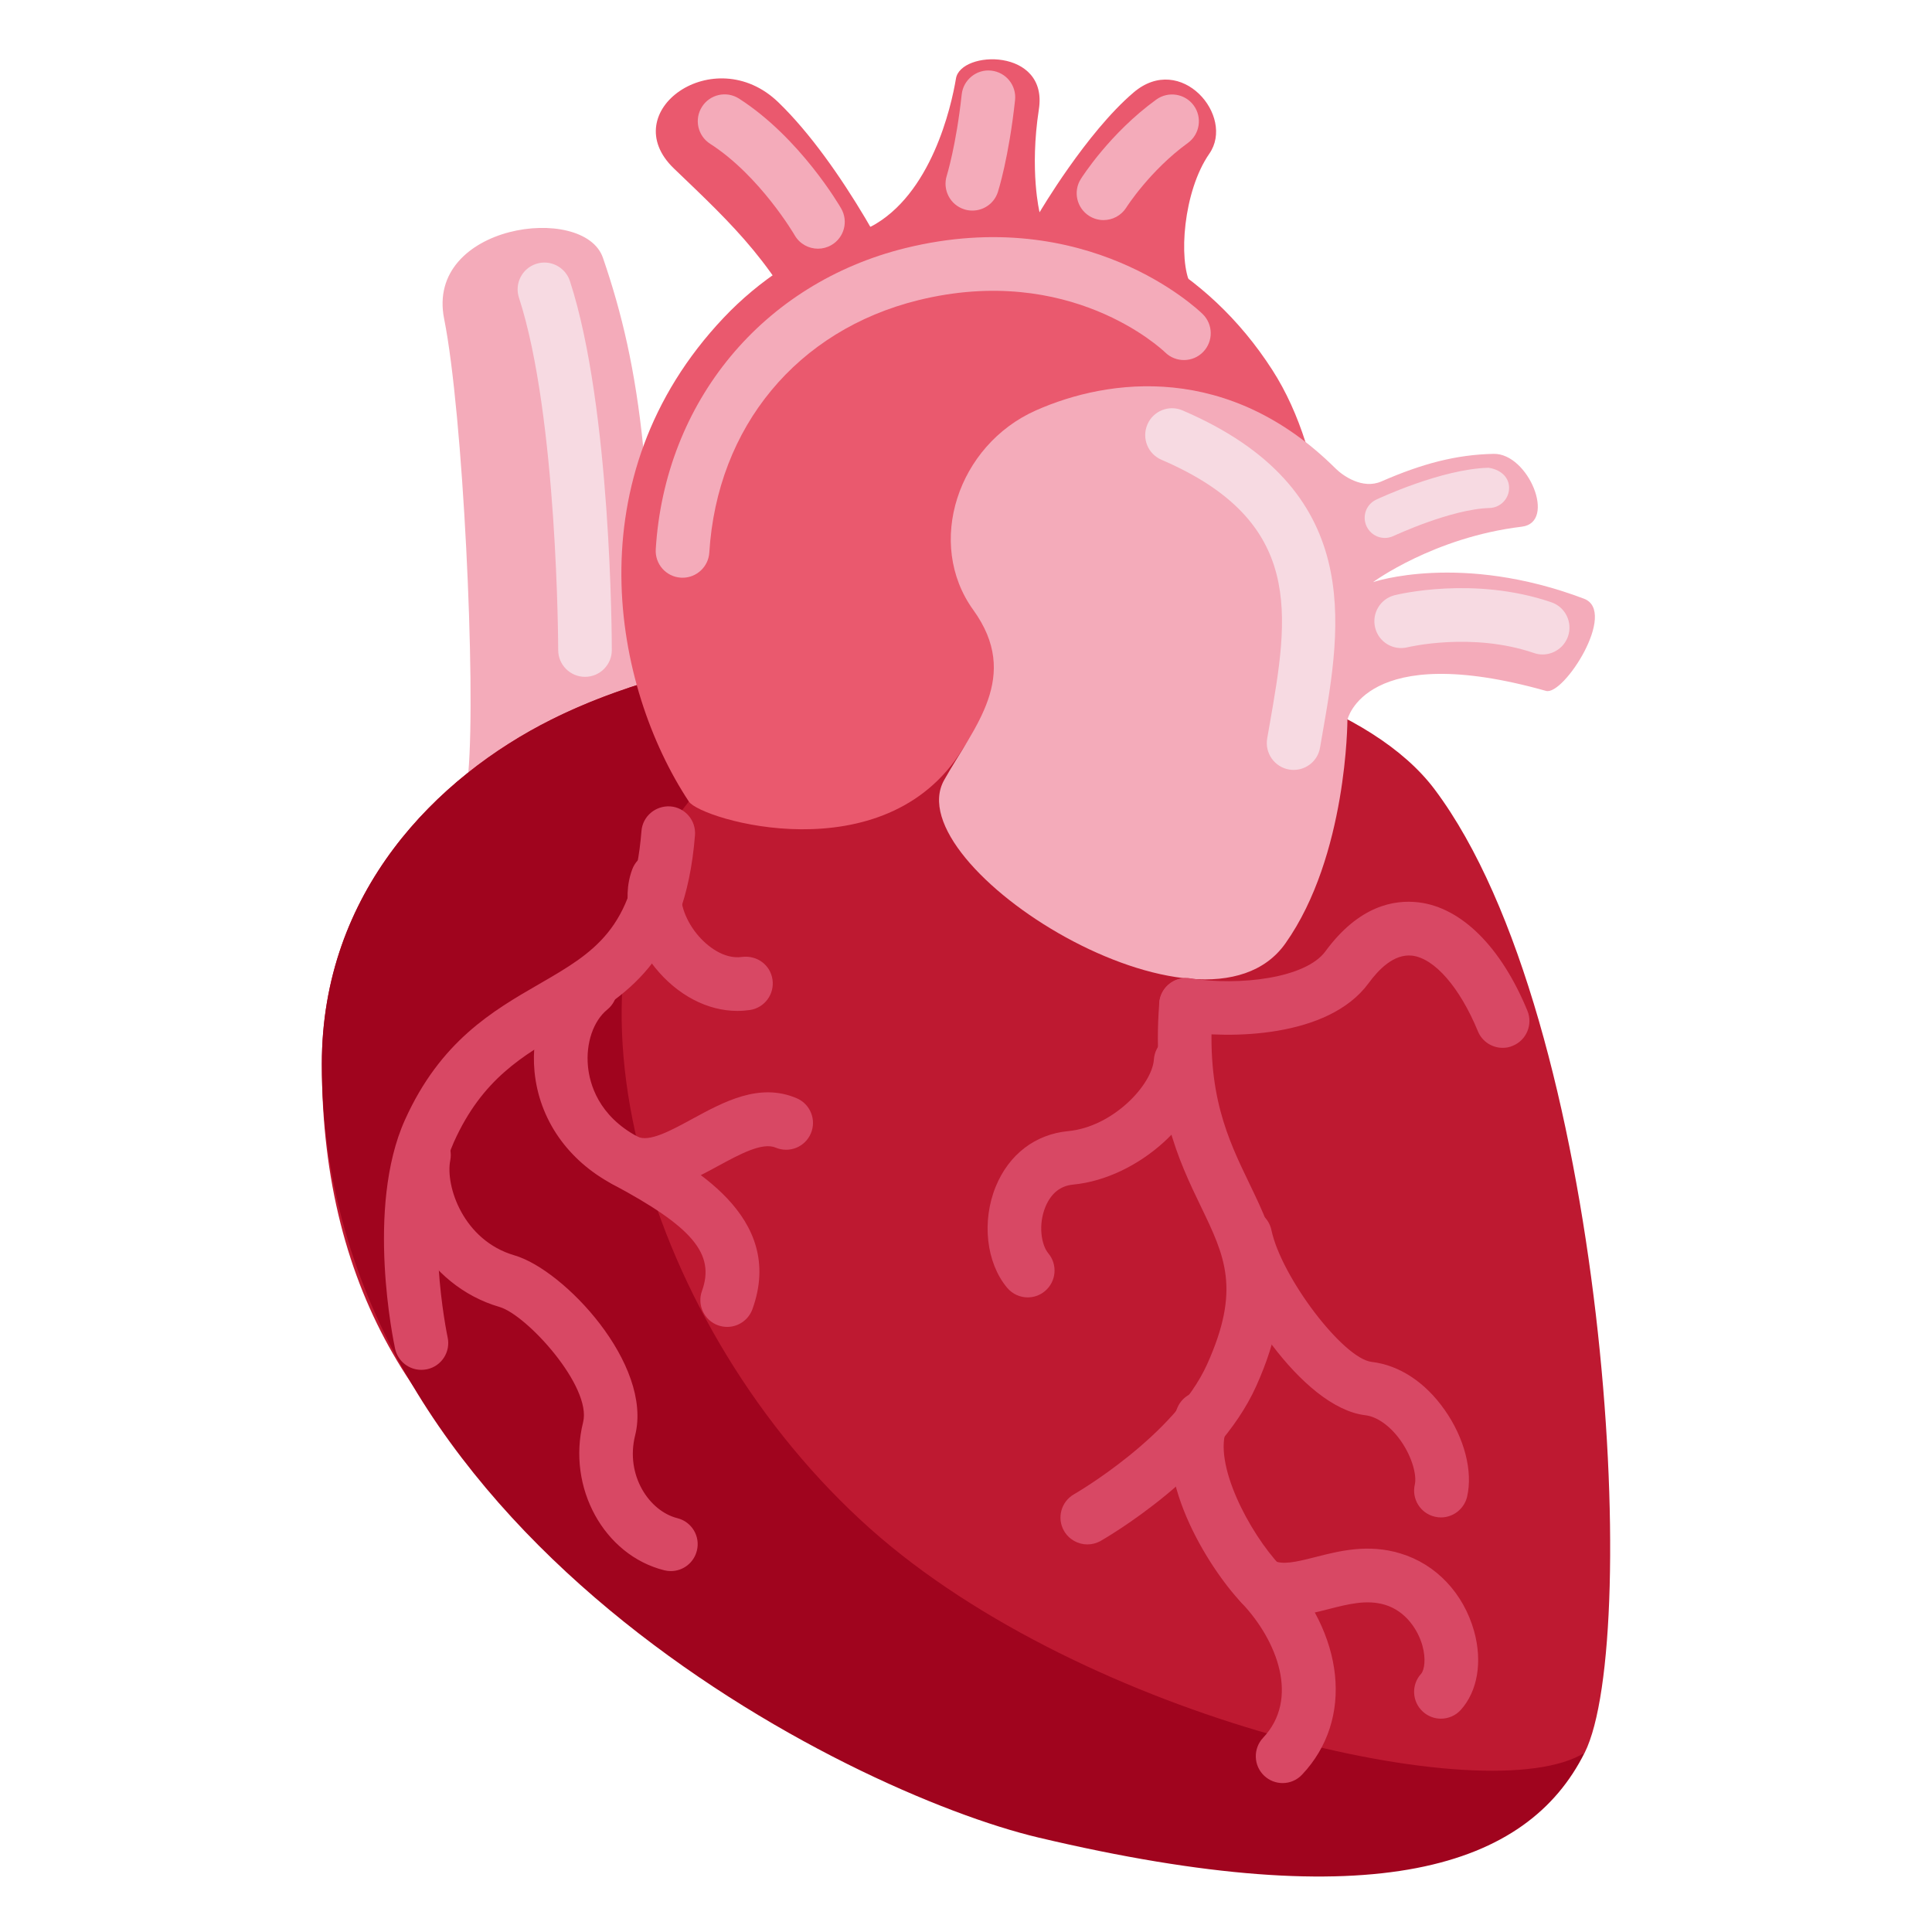
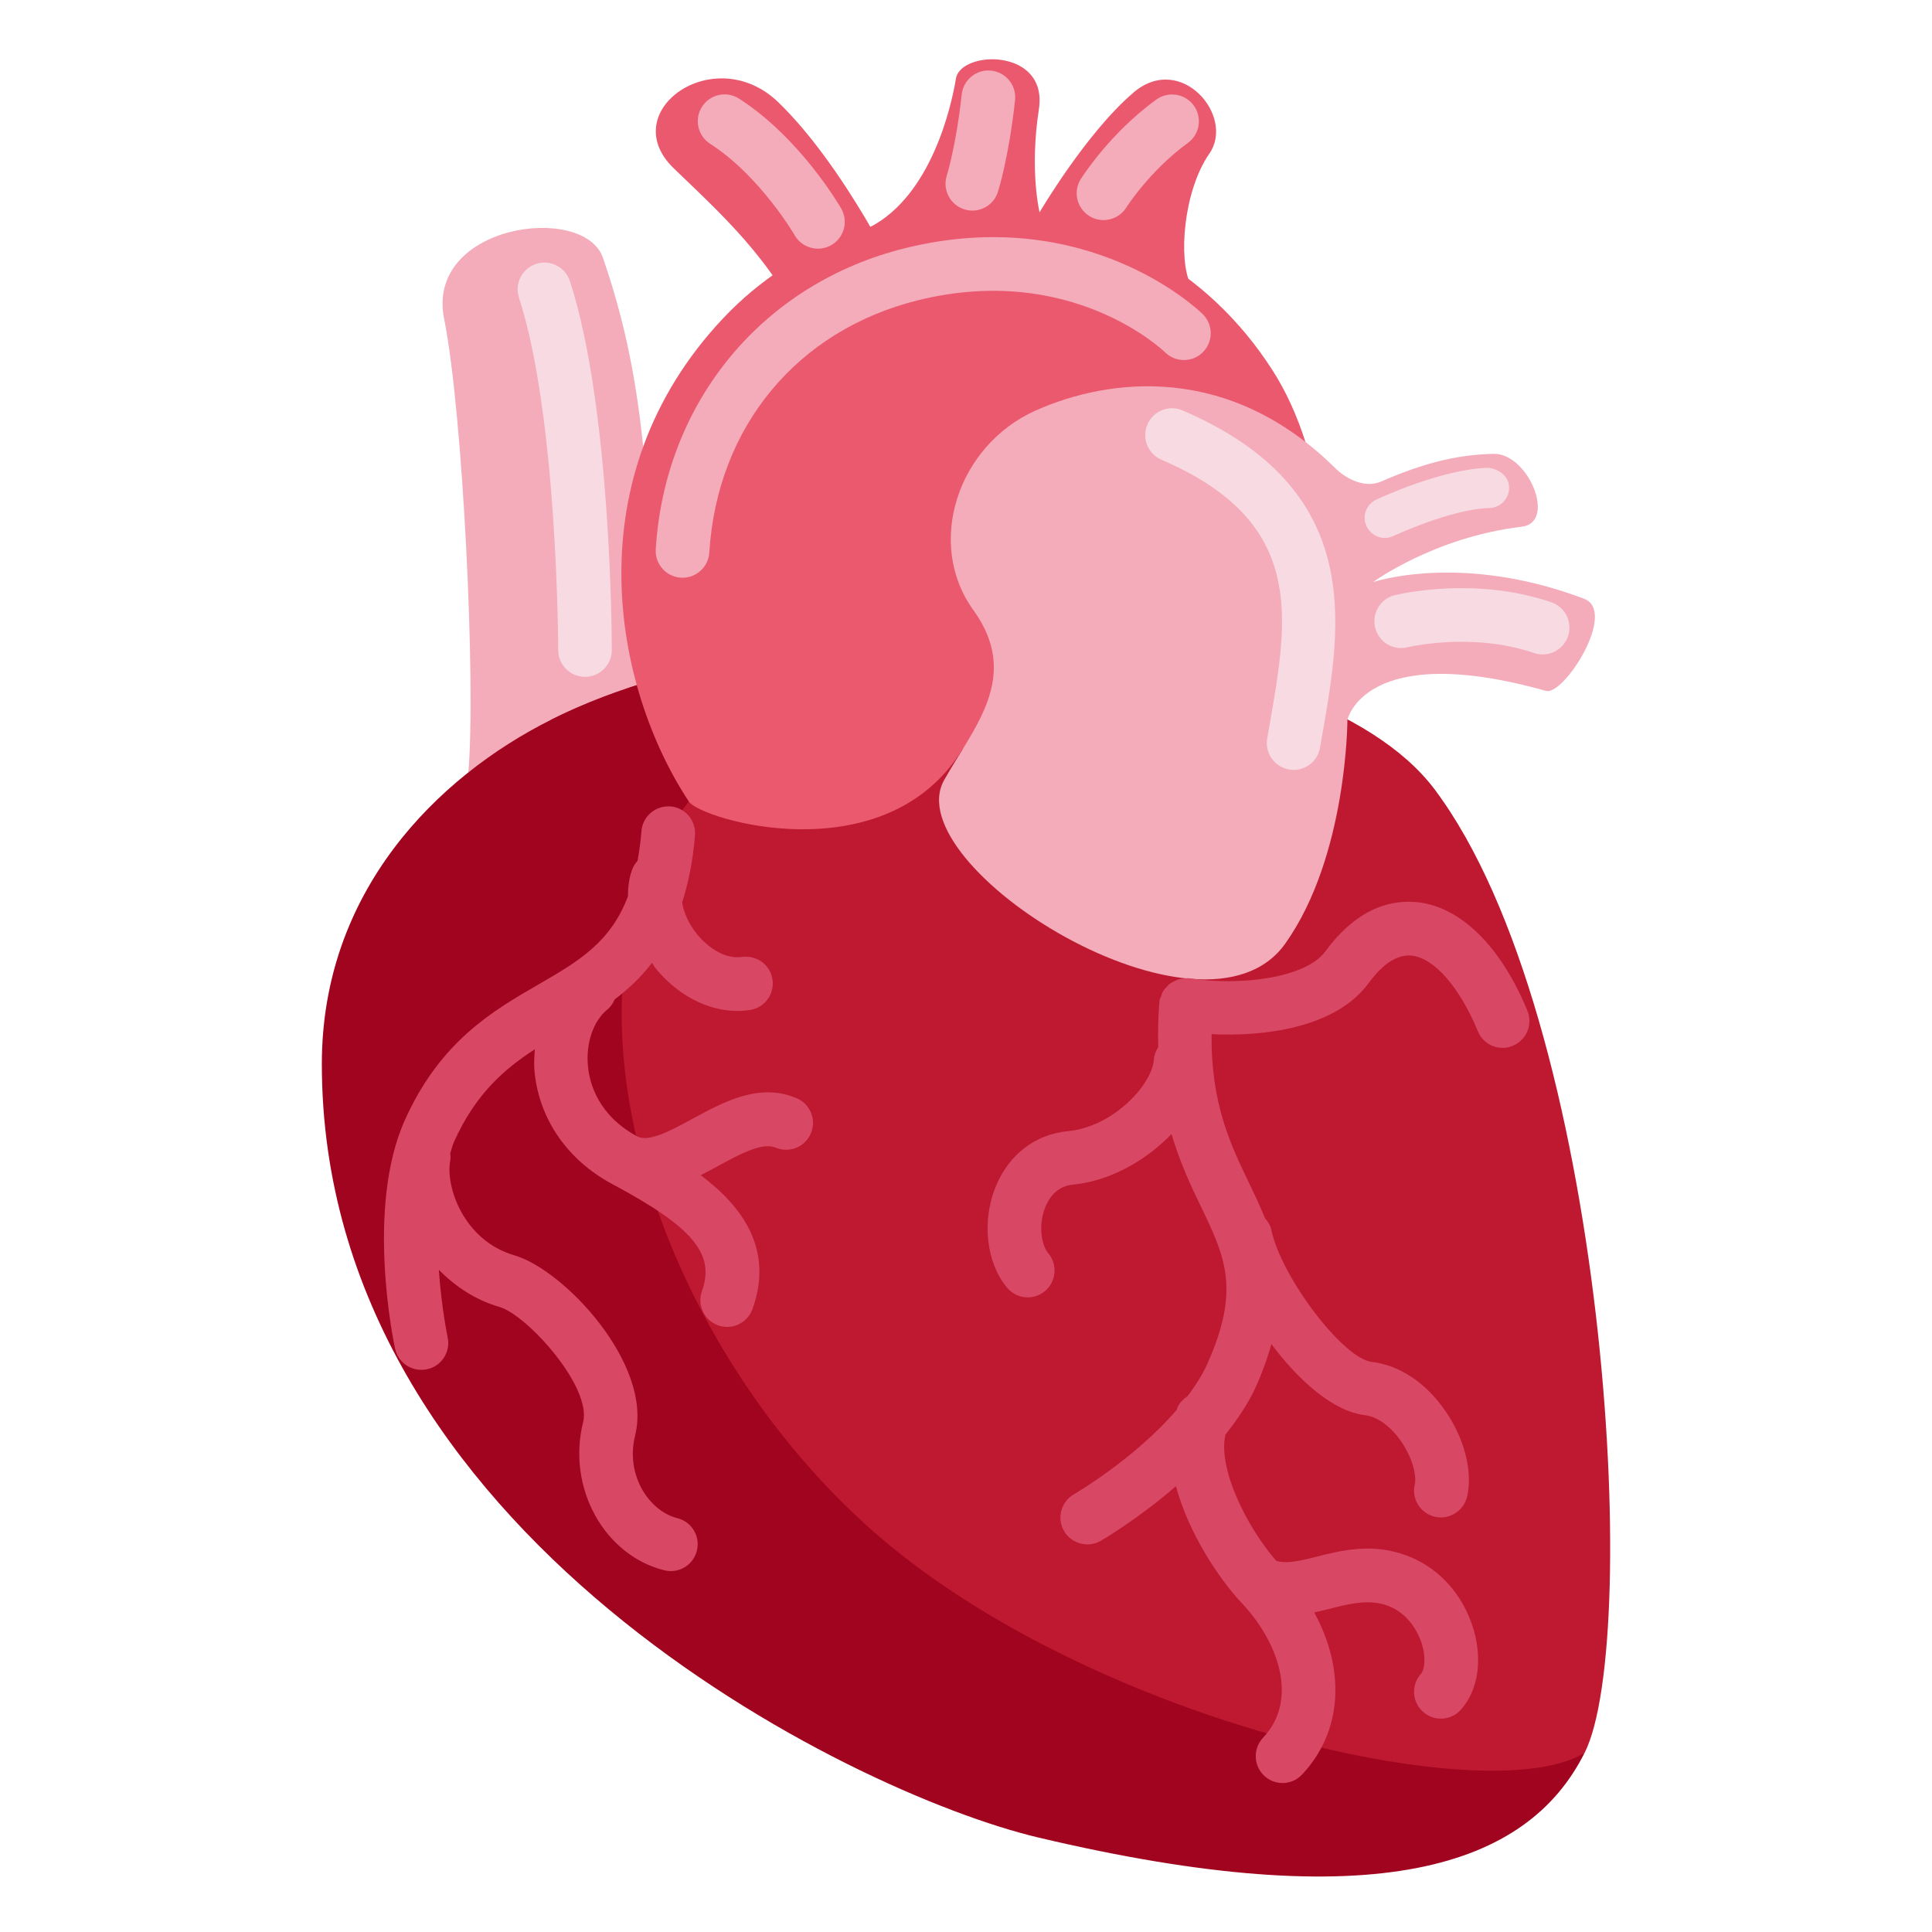
- <svg xmlns="http://www.w3.org/2000/svg" viewBox="0 0 36 36">
-   <path fill="#F4ABBA" d="M11.885 12.863c.117-2.127.233-2.966.1-4.537-.147-1.44-.397-2.495-.75-3.522s-3.313-.626-2.959 1.138c.353 1.764.593 6.809.451 8.45 1.548-.984 3.158-1.529 3.158-1.529z" />
-   <path fill="#BE1931" d="M10.275 13.408c-2.139 1.07-4.278 3.209-4.278 6.417 0 8.735 7.83 10.749 14.248 12.888 6.417 2.139 7.181 1.578 9.283-.053 1.07-2.139.414-13.672-2.795-17.95-2.314-3.085-11.58-3.741-16.458-1.302z" />
-   <path fill="#A0041E" d="M10.275 13.408c-2.139 1.07-4.278 3.209-4.278 6.417 0 8.735 9.83 13.581 13.353 14.415 6.275 1.486 9.108.559 10.177-1.58-1.783 1.113-9.316-.614-13.309-4.172-4.187-3.732-6.074-10.238-3.383-13.552.071-1.036-.118-1.587-.118-2.416-.886.228-1.713.523-2.442.888z" />
-   <path fill="#EA596E" d="M12.836 14.936c-1.413-2.139-2.156-6.05.648-9.015 2.65-2.802 7.77-2.842 10.224.973 2.086 3.243.471 9.722.471 9.722s-4.804-4.98-6.248-2.649c-1.442 2.332-4.872 1.306-5.095.969z" />
-   <path fill="#F4ABBA" d="M23.951 17.58c1.156-1.632 1.156-4.168 1.156-4.168s.323-1.489 3.701-.538c.33.093 1.339-1.479.707-1.718-2.296-.869-3.93-.309-3.93-.309s1.129-.835 2.772-1.033c.652-.079.123-1.37-.525-1.357-.7.014-1.337.184-2.092.514-.353.154-.72-.109-.852-.24-1.988-1.975-4.223-1.689-5.587-1.083-1.455.647-2.06 2.478-1.165 3.718s.013 2.178-.543 3.169c-.9 1.602 4.831 5.201 6.358 3.045z" />
-   <path fill="#EA596E" d="M15.252 6.673c-.744-1.708-1.59-2.473-2.694-3.533s.751-2.384 1.943-1.236 2.296 3.312 2.473 3.842-1.278 1.945-1.722.927z" />
-   <path fill="#EA596E" d="M16.219 4.228c1.134-.593 1.506-2.235 1.594-2.765.088-.53 1.722-.574 1.545.574s.013 1.919.013 1.919.87-1.483 1.753-2.234 1.896.443 1.41 1.142-.579 1.98-.35 2.433c.229.453-2.242 1.022-3.815.713-1.571-.308-2.15-1.782-2.15-1.782z" />
-   <path d="M12.718 10.765l-.031-.001c-.276-.017-.485-.254-.468-.53.17-2.752 1.996-4.955 4.651-5.611 3.382-.833 5.454 1.144 5.54 1.229.197.193.201.509.008.707-.191.196-.508.201-.705.009-.071-.068-1.778-1.671-4.603-.974-2.256.558-3.748 2.359-3.893 4.702-.017.265-.237.469-.499.469zm2.524-6.131c-.173 0-.341-.089-.434-.25-.006-.011-.649-1.11-1.576-1.705-.232-.149-.3-.458-.151-.69.149-.233.458-.301.691-.151 1.135.729 1.872 1.994 1.902 2.047.138.239.056.544-.183.682-.078.045-.164.067-.249.067zm2.877-.71c-.051 0-.102-.007-.153-.024-.263-.084-.407-.365-.324-.628.001-.005.174-.555.278-1.513.03-.275.281-.474.551-.443.275.03.473.276.443.551-.116 1.07-.312 1.686-.32 1.711-.068.212-.264.346-.475.346zm2.443.177c-.091 0-.183-.025-.266-.077-.233-.147-.304-.455-.157-.688.022-.035.542-.854 1.407-1.481.223-.161.536-.112.698.111.162.223.113.536-.11.698-.704.51-1.145 1.198-1.148 1.205-.096.15-.258.232-.424.232z" fill="#F4ABBA" />
-   <path d="M24.106 14.346c-.028 0-.057-.002-.086-.007-.271-.047-.454-.305-.408-.577l.046-.263c.355-2.029.662-3.782-2.016-4.932-.254-.109-.371-.403-.262-.657.108-.254.403-.372.656-.262 3.404 1.461 2.962 3.991 2.606 6.023l-.045.259c-.04.244-.252.416-.491.416zm1.698-4.322c-.141 0-.275-.08-.339-.215-.089-.188-.009-.411.179-.499.049-.023 1.217-.571 2.091-.594.208.029.379.159.385.365.005.207-.158.379-.365.385-.715.019-1.779.517-1.79.522-.053.024-.108.036-.161.036zm2.94 2.171c-.054 0-.108-.008-.161-.027-1.156-.395-2.344-.11-2.355-.107-.271.066-.539-.098-.604-.365-.066-.268.096-.538.363-.605.06-.015 1.477-.361 2.919.131.262.089.401.373.312.635-.072.207-.266.338-.474.338zm-17.843.417c-.276 0-.5-.224-.5-.5 0-.043-.009-4.348-.731-6.565-.086-.263.058-.545.32-.63.261-.086.544.058.63.321.771 2.369.78 6.691.78 6.875.001.275-.223.499-.499.499z" fill="#F7DAE2" />
-   <g fill="#D84864">
-     <path d="M7.85 25.525c-.23 0-.438-.16-.488-.394-.023-.106-.556-2.621.183-4.262.661-1.469 1.637-2.033 2.497-2.53 1.024-.592 1.764-1.019 1.911-2.855.022-.275.263-.476.539-.458.275.022.48.263.458.539-.189 2.359-1.317 3.011-2.407 3.641-.801.463-1.557.899-2.085 2.074-.603 1.34-.122 3.616-.117 3.64.058.27-.113.536-.383.594-.038.007-.073.011-.108.011zm12.412 3.253c-.174 0-.343-.091-.436-.253-.137-.239-.053-.545.187-.682.02-.011 1.878-1.084 2.481-2.424.627-1.394.331-2.007-.116-2.935-.413-.856-.927-1.923-.776-3.8.021-.275.27-.479.538-.458.275.022.48.263.458.539-.128 1.607.283 2.46.681 3.286.486 1.009.946 1.961.128 3.779-.738 1.64-2.811 2.833-2.898 2.883-.079.044-.164.065-.247.065z" />
-     <path d="M19.15 24.175c-.143 0-.285-.062-.384-.18-.39-.467-.476-1.242-.211-1.887.246-.598.736-.973 1.348-1.031.838-.08 1.566-.865 1.598-1.335.019-.276.26-.49.532-.466.275.019.484.257.466.532-.069 1.047-1.285 2.147-2.501 2.265-.239.022-.413.162-.518.415-.137.332-.078.708.054.866.177.212.148.527-.063.704-.094.079-.207.117-.321.117zm7.7 4.1c-.037 0-.075-.004-.112-.013-.27-.062-.438-.331-.375-.6.038-.162-.042-.503-.262-.816-.191-.271-.438-.449-.659-.475-1.191-.141-2.52-2.244-2.73-3.243-.057-.271.116-.536.386-.593.273-.054.536.115.593.386.186.879 1.338 2.395 1.869 2.456.514.061.997.378 1.359.894.368.522.528 1.142.419 1.616-.055.232-.261.388-.488.388zm-2.95 4.95c-.123 0-.247-.045-.344-.137-.2-.189-.209-.506-.02-.707.68-.719.27-1.806-.399-2.512-.617-.651-1.721-2.397-1.198-3.639.108-.254.401-.371.655-.267.254.107.374.4.267.655-.268.635.414 1.942 1.002 2.562 1.201 1.267 1.366 2.864.4 3.887-.098.105-.23.158-.363.158zm-10.35-8.5c-.056 0-.113-.01-.169-.029-.26-.094-.395-.38-.301-.64.249-.69-.172-1.192-1.665-1.989-.839-.447-1.369-1.213-1.455-2.099-.074-.767.204-1.507.725-1.931.216-.175.529-.142.703.072.174.214.142.529-.072.703-.261.212-.402.628-.36 1.059.031.322.193.92.93 1.312.965.516 2.761 1.474 2.135 3.21-.074.205-.267.332-.471.332zm-1.05 4.55c-.041 0-.081-.005-.122-.015-1.124-.281-1.816-1.544-1.513-2.757.167-.666-1.047-2-1.555-2.149-1.384-.402-2.112-1.866-1.9-2.927.054-.271.312-.448.588-.393.271.054.446.317.392.588-.094.47.236 1.491 1.2 1.771.922.27 2.576 2.028 2.245 3.352-.187.747.265 1.414.787 1.544.268.067.431.339.363.606-.057.229-.261.38-.485.38zm1.24-10.438c-.556 0-1.116-.291-1.534-.807-.468-.579-.631-1.28-.425-1.831.097-.26.386-.39.644-.293.259.097.39.385.293.644-.078.207.034.565.265.851.194.239.513.477.842.43.281-.035.528.147.569.42s-.147.528-.42.569c-.078.011-.156.017-.234.017z" />
-     <path d="M12.003 22.208c-.191 0-.385-.04-.577-.136-.247-.124-.347-.424-.224-.671.124-.246.423-.348.671-.224.22.114.631-.112 1.029-.329.584-.317 1.247-.68 1.941-.385.254.107.374.4.267.654-.107.256-.4.374-.655.268-.25-.107-.67.122-1.077.343-.405.22-.883.48-1.375.48zm14.847 9.817c-.119 0-.239-.042-.335-.129-.205-.185-.222-.5-.036-.706.063-.071.095-.28.025-.528-.082-.29-.308-.642-.697-.759-.339-.102-.684-.013-1.049.08-.452.116-.963.249-1.481-.011-.247-.123-.347-.424-.224-.671.124-.247.422-.349.671-.224.173.085.41.033.785-.063.436-.111.98-.253 1.585-.068.661.198 1.174.738 1.373 1.446.159.57.067 1.119-.246 1.468-.099.11-.235.165-.371.165zm1.15-12.5c-.196 0-.383-.116-.462-.31-.337-.817-.807-1.357-1.225-1.408-.34-.037-.623.257-.811.513-.753 1.027-2.606 1.037-3.481.898-.272-.043-.459-.299-.416-.572s.302-.461.572-.416c.925.146 2.154-.004 2.519-.502.626-.853 1.281-.968 1.738-.914.8.097 1.539.833 2.027 2.02.105.255-.017.548-.271.652-.062.028-.127.039-.19.039z" />
+ <svg xmlns="http://www.w3.org/2000/svg" version="1.1" id="Layer_1" x="0px" y="0px" width="36px" height="36px" viewBox="0 0 36 36" enable-background="new 0 0 36 36" xml:space="preserve">
+   <path fill="#F4ABBA" d="M11.885,12.863c0.117-2.127,0.233-2.966,0.1-4.537c-0.147-1.44-0.397-2.495-0.75-3.522  S7.922,4.178,8.276,5.942c0.353,1.764,0.593,6.809,0.451,8.45C10.275,13.408,11.885,12.863,11.885,12.863z" />
+   <path fill="#BE1931" d="M10.275,13.408c0,0-2.028,12.45,9.97,19.305c0,0,5.783,2.714,9.283-0.053  c1.07-2.139,0.414-13.672-2.795-17.95C24.419,11.625,15.153,10.969,10.275,13.408z" />
+   <path fill="#A0041E" d="M10.275,13.408c-2.139,1.07-4.278,3.209-4.278,6.417c0,8.735,9.83,13.581,13.353,14.415  c6.275,1.486,9.108,0.559,10.177-1.58c-1.783,1.113-9.316-0.614-13.309-4.172c-4.187-3.732-6.074-10.238-3.383-13.552  c0.071-1.036-0.118-1.587-0.118-2.416C11.831,12.748,11.004,13.043,10.275,13.408z" />
+   <path fill="#EA596E" d="M12.836,14.936c-1.413-2.139-2.156-6.05,0.648-9.015c2.65-2.802,7.77-2.842,10.224,0.973  c0.26,0.404,0.462,0.857,0.617,1.342l-6.394,5.731C16.489,16.299,13.059,15.273,12.836,14.936z" />
+   <path fill="#F4ABBA" d="M23.951,17.58c1.156-1.632,1.156-4.168,1.156-4.168s0.323-1.489,3.701-0.538  c0.33,0.093,1.339-1.479,0.707-1.718c-2.296-0.869-3.93-0.309-3.93-0.309s1.129-0.835,2.772-1.033  c0.652-0.079,0.123-1.37-0.525-1.357c-0.7,0.014-1.337,0.184-2.092,0.514c-0.353,0.154-0.72-0.109-0.852-0.24  c-1.988-1.975-4.223-1.689-5.587-1.083c-1.455,0.647-2.06,2.478-1.165,3.718s0.013,2.178-0.543,3.169  C16.693,16.137,22.424,19.736,23.951,17.58z" />
+   <path fill="#EA596E" d="M15.252,6.673c-0.744-1.708-1.59-2.473-2.694-3.533s0.751-2.384,1.943-1.236s2.296,3.312,2.473,3.842  S15.696,7.691,15.252,6.673z" />
+   <path fill="#EA596E" d="M16.219,4.228c1.134-0.593,1.506-2.235,1.594-2.765s1.722-0.574,1.545,0.574s0.013,1.919,0.013,1.919  s0.87-1.483,1.753-2.234s1.896,0.443,1.41,1.142s-0.579,1.98-0.35,2.433s-2.242,1.022-3.815,0.713  C16.798,5.702,16.219,4.228,16.219,4.228z" />
+   <path fill="#F4ABBA" d="M12.718,10.765l-0.031-0.001c-0.276-0.017-0.485-0.254-0.468-0.53c0.17-2.752,1.996-4.955,4.651-5.611  c3.382-0.833,5.454,1.144,5.54,1.229c0.197,0.193,0.201,0.509,0.008,0.707c-0.191,0.196-0.508,0.201-0.705,0.009  C21.642,6.5,19.935,4.897,17.11,5.594c-2.256,0.558-3.748,2.359-3.893,4.702C13.2,10.561,12.98,10.765,12.718,10.765z M15.242,4.634  c-0.173,0-0.341-0.089-0.434-0.25c-0.006-0.011-0.649-1.11-1.576-1.705c-0.232-0.149-0.3-0.458-0.151-0.69  c0.149-0.233,0.458-0.301,0.691-0.151c1.135,0.729,1.872,1.994,1.902,2.047c0.138,0.239,0.056,0.544-0.183,0.682  C15.413,4.612,15.327,4.634,15.242,4.634z M18.119,3.924c-0.051,0-0.102-0.007-0.153-0.024c-0.263-0.084-0.407-0.365-0.324-0.628  c0.001-0.005,0.174-0.555,0.278-1.513c0.03-0.275,0.281-0.474,0.551-0.443c0.275,0.03,0.473,0.276,0.443,0.551  c-0.116,1.07-0.312,1.686-0.32,1.711C18.526,3.79,18.33,3.924,18.119,3.924z M20.562,4.101c-0.091,0-0.183-0.025-0.266-0.077  c-0.233-0.147-0.304-0.455-0.157-0.688c0.022-0.035,0.542-0.854,1.407-1.481c0.223-0.161,0.536-0.112,0.698,0.111  s0.113,0.536-0.11,0.698c-0.704,0.51-1.145,1.198-1.148,1.205C20.89,4.019,20.728,4.101,20.562,4.101z" />
+   <path fill="#F7DAE2" d="M24.106,14.346c-0.028,0-0.057-0.002-0.086-0.007c-0.271-0.047-0.454-0.305-0.408-0.577l0.046-0.263  c0.355-2.029,0.662-3.782-2.016-4.932c-0.254-0.109-0.371-0.403-0.262-0.657c0.108-0.254,0.403-0.372,0.656-0.262  c3.404,1.461,2.962,3.991,2.606,6.023l-0.045,0.259C24.557,14.174,24.345,14.346,24.106,14.346z M25.804,10.024  c-0.141,0-0.275-0.08-0.339-0.215c-0.089-0.188-0.009-0.411,0.179-0.499c0.049-0.023,1.217-0.571,2.091-0.594  c0.208,0.029,0.379,0.159,0.385,0.365c0.005,0.207-0.158,0.379-0.365,0.385c-0.715,0.019-1.779,0.517-1.79,0.522  C25.912,10.012,25.857,10.024,25.804,10.024z M28.744,12.195c-0.054,0-0.108-0.008-0.161-0.027c-1.156-0.395-2.344-0.11-2.355-0.107  c-0.271,0.066-0.539-0.098-0.604-0.365c-0.066-0.268,0.096-0.538,0.363-0.605c0.06-0.015,1.477-0.361,2.919,0.131  c0.262,0.089,0.401,0.373,0.312,0.635C29.146,12.064,28.952,12.195,28.744,12.195z M10.901,12.612c-0.276,0-0.5-0.224-0.5-0.5  c0-0.043-0.009-4.348-0.731-6.565c-0.086-0.263,0.058-0.545,0.32-0.63c0.261-0.086,0.544,0.058,0.63,0.321  c0.771,2.369,0.78,6.691,0.78,6.875C11.401,12.388,11.177,12.612,10.901,12.612z" />
+   <g>
+     <path fill="#D84864" d="M14.843,20.463c-0.694-0.295-1.357,0.068-1.941,0.385c-0.395,0.215-0.802,0.438-1.023,0.33   c-0.73-0.392-0.892-0.986-0.923-1.307c-0.042-0.431,0.099-0.847,0.36-1.059c0.064-0.052,0.106-0.118,0.137-0.189   c0.251-0.189,0.487-0.41,0.696-0.682c0.021,0.029,0.035,0.06,0.057,0.089c0.418,0.516,0.978,0.807,1.534,0.807   c0.078,0,0.156-0.006,0.234-0.017c0.273-0.041,0.461-0.296,0.42-0.569c-0.041-0.273-0.288-0.455-0.569-0.42   c-0.329,0.047-0.648-0.191-0.842-0.43c-0.15-0.185-0.242-0.398-0.272-0.583c0.112-0.359,0.2-0.762,0.239-1.253   c0.022-0.276-0.183-0.517-0.458-0.539c-0.276-0.018-0.517,0.183-0.539,0.458c-0.016,0.204-0.043,0.385-0.073,0.556   c-0.041,0.045-0.076,0.098-0.099,0.159c-0.059,0.157-0.08,0.328-0.08,0.503c-0.326,0.858-0.916,1.208-1.659,1.637   c-0.86,0.497-1.836,1.061-2.497,2.53c-0.739,1.641-0.206,4.156-0.183,4.262c0.05,0.234,0.258,0.394,0.488,0.394   c0.035,0,0.07-0.004,0.108-0.011c0.27-0.058,0.441-0.324,0.383-0.594c-0.002-0.012-0.115-0.555-0.164-1.26   c0.303,0.309,0.678,0.562,1.133,0.694c0.508,0.149,1.722,1.483,1.555,2.149c-0.303,1.213,0.389,2.476,1.513,2.757   c0.041,0.01,0.081,0.015,0.122,0.015c0.224,0,0.428-0.151,0.485-0.38c0.068-0.267-0.095-0.539-0.363-0.606   c-0.522-0.13-0.974-0.797-0.787-1.544c0.331-1.324-1.323-3.082-2.245-3.352c-0.964-0.28-1.294-1.301-1.2-1.771   c0.009-0.046,0.003-0.091,0-0.135c0.024-0.068,0.039-0.143,0.068-0.207c0.399-0.888,0.928-1.353,1.508-1.728   c-0.01,0.137-0.02,0.275-0.006,0.416c0.086,0.886,0.616,1.652,1.455,2.099c1.493,0.797,1.914,1.299,1.665,1.989   c-0.094,0.26,0.041,0.546,0.301,0.64c0.056,0.019,0.113,0.029,0.169,0.029c0.204,0,0.397-0.127,0.471-0.332   c0.408-1.132-0.214-1.932-0.964-2.495c0.111-0.056,0.218-0.114,0.321-0.17c0.407-0.221,0.827-0.45,1.077-0.343   c0.255,0.106,0.548-0.012,0.655-0.268C15.217,20.863,15.097,20.57,14.843,20.463z" />
+     <path fill="#D84864" d="M28.461,18.834c-0.488-1.187-1.227-1.923-2.027-2.02c-0.457-0.054-1.112,0.061-1.738,0.914   c-0.365,0.498-1.594,0.648-2.519,0.502c-0.007-0.001-0.013,0.002-0.02,0.001c-0.006-0.001-0.011-0.004-0.017-0.005   c-0.022-0.002-0.042,0.007-0.063,0.008c-0.042,0.002-0.082,0.003-0.121,0.015c-0.016,0.005-0.03,0.015-0.045,0.021   c-0.044,0.019-0.087,0.039-0.124,0.069c-0.013,0.011-0.022,0.025-0.034,0.036c-0.033,0.033-0.064,0.066-0.087,0.107   c-0.012,0.021-0.016,0.044-0.025,0.067c-0.012,0.032-0.03,0.061-0.036,0.097c-0.001,0.008,0.002,0.016,0.001,0.024   c-0.001,0.005-0.004,0.009-0.004,0.014c-0.024,0.298-0.026,0.569-0.02,0.829c-0.043,0.068-0.075,0.144-0.081,0.229   c-0.032,0.47-0.76,1.255-1.598,1.335c-0.612,0.058-1.102,0.433-1.348,1.031c-0.265,0.645-0.179,1.42,0.211,1.887   c0.099,0.118,0.241,0.18,0.384,0.18c0.114,0,0.227-0.038,0.321-0.117c0.211-0.177,0.24-0.492,0.063-0.704   c-0.132-0.158-0.191-0.534-0.054-0.866c0.105-0.253,0.279-0.393,0.518-0.415c0.68-0.066,1.351-0.443,1.831-0.942   c0.157,0.529,0.362,0.965,0.549,1.353c0.447,0.928,0.743,1.541,0.116,2.935c-0.093,0.208-0.223,0.405-0.365,0.597   c-0.079,0.052-0.15,0.12-0.19,0.214c-0.005,0.012-0.005,0.025-0.01,0.037c-0.784,0.916-1.901,1.567-1.917,1.576   c-0.24,0.137-0.324,0.443-0.187,0.682c0.093,0.162,0.262,0.253,0.436,0.253c0.083,0,0.168-0.021,0.247-0.065   c0.048-0.028,0.704-0.413,1.404-1.02c0.237,0.883,0.812,1.734,1.207,2.156c0,0,0.001,0.001,0.001,0.001   c0.005,0.005,0.011,0.013,0.016,0.018c0.669,0.706,1.079,1.793,0.399,2.512c-0.189,0.201-0.18,0.518,0.02,0.707   c0.097,0.092,0.221,0.137,0.344,0.137c0.133,0,0.265-0.053,0.363-0.158c0.755-0.8,0.81-1.95,0.227-3.02   c0.091-0.021,0.181-0.042,0.268-0.064c0.365-0.093,0.71-0.182,1.049-0.08c0.389,0.117,0.615,0.469,0.697,0.759   c0.07,0.248,0.038,0.457-0.025,0.528c-0.186,0.206-0.169,0.521,0.036,0.706c0.096,0.087,0.216,0.129,0.335,0.129   c0.136,0,0.272-0.055,0.371-0.165c0.313-0.349,0.405-0.898,0.246-1.468c-0.199-0.708-0.712-1.248-1.373-1.446   c-0.605-0.185-1.149-0.043-1.585,0.068c-0.341,0.087-0.56,0.125-0.728,0.07c-0.536-0.613-1.098-1.721-0.944-2.353   c0.222-0.282,0.426-0.579,0.57-0.9c0.127-0.283,0.215-0.539,0.285-0.784c0.51,0.679,1.147,1.254,1.75,1.325   c0.221,0.026,0.468,0.204,0.659,0.475c0.22,0.313,0.3,0.654,0.262,0.816c-0.063,0.269,0.105,0.538,0.375,0.6   c0.037,0.009,0.075,0.013,0.112,0.013c0.227,0,0.433-0.156,0.488-0.388c0.109-0.474-0.051-1.094-0.419-1.616   c-0.362-0.516-0.845-0.833-1.359-0.894c-0.531-0.061-1.683-1.577-1.869-2.456c-0.018-0.088-0.064-0.159-0.119-0.222   c-0.089-0.219-0.189-0.433-0.293-0.648c-0.354-0.734-0.716-1.493-0.702-2.781c0.951,0.048,2.306-0.106,2.925-0.95   c0.188-0.256,0.471-0.55,0.811-0.513c0.418,0.051,0.888,0.591,1.225,1.408c0.079,0.194,0.266,0.31,0.462,0.31   c0.063,0,0.128-0.011,0.19-0.039C28.444,19.382,28.566,19.089,28.461,18.834z" />
  </g>
</svg>
